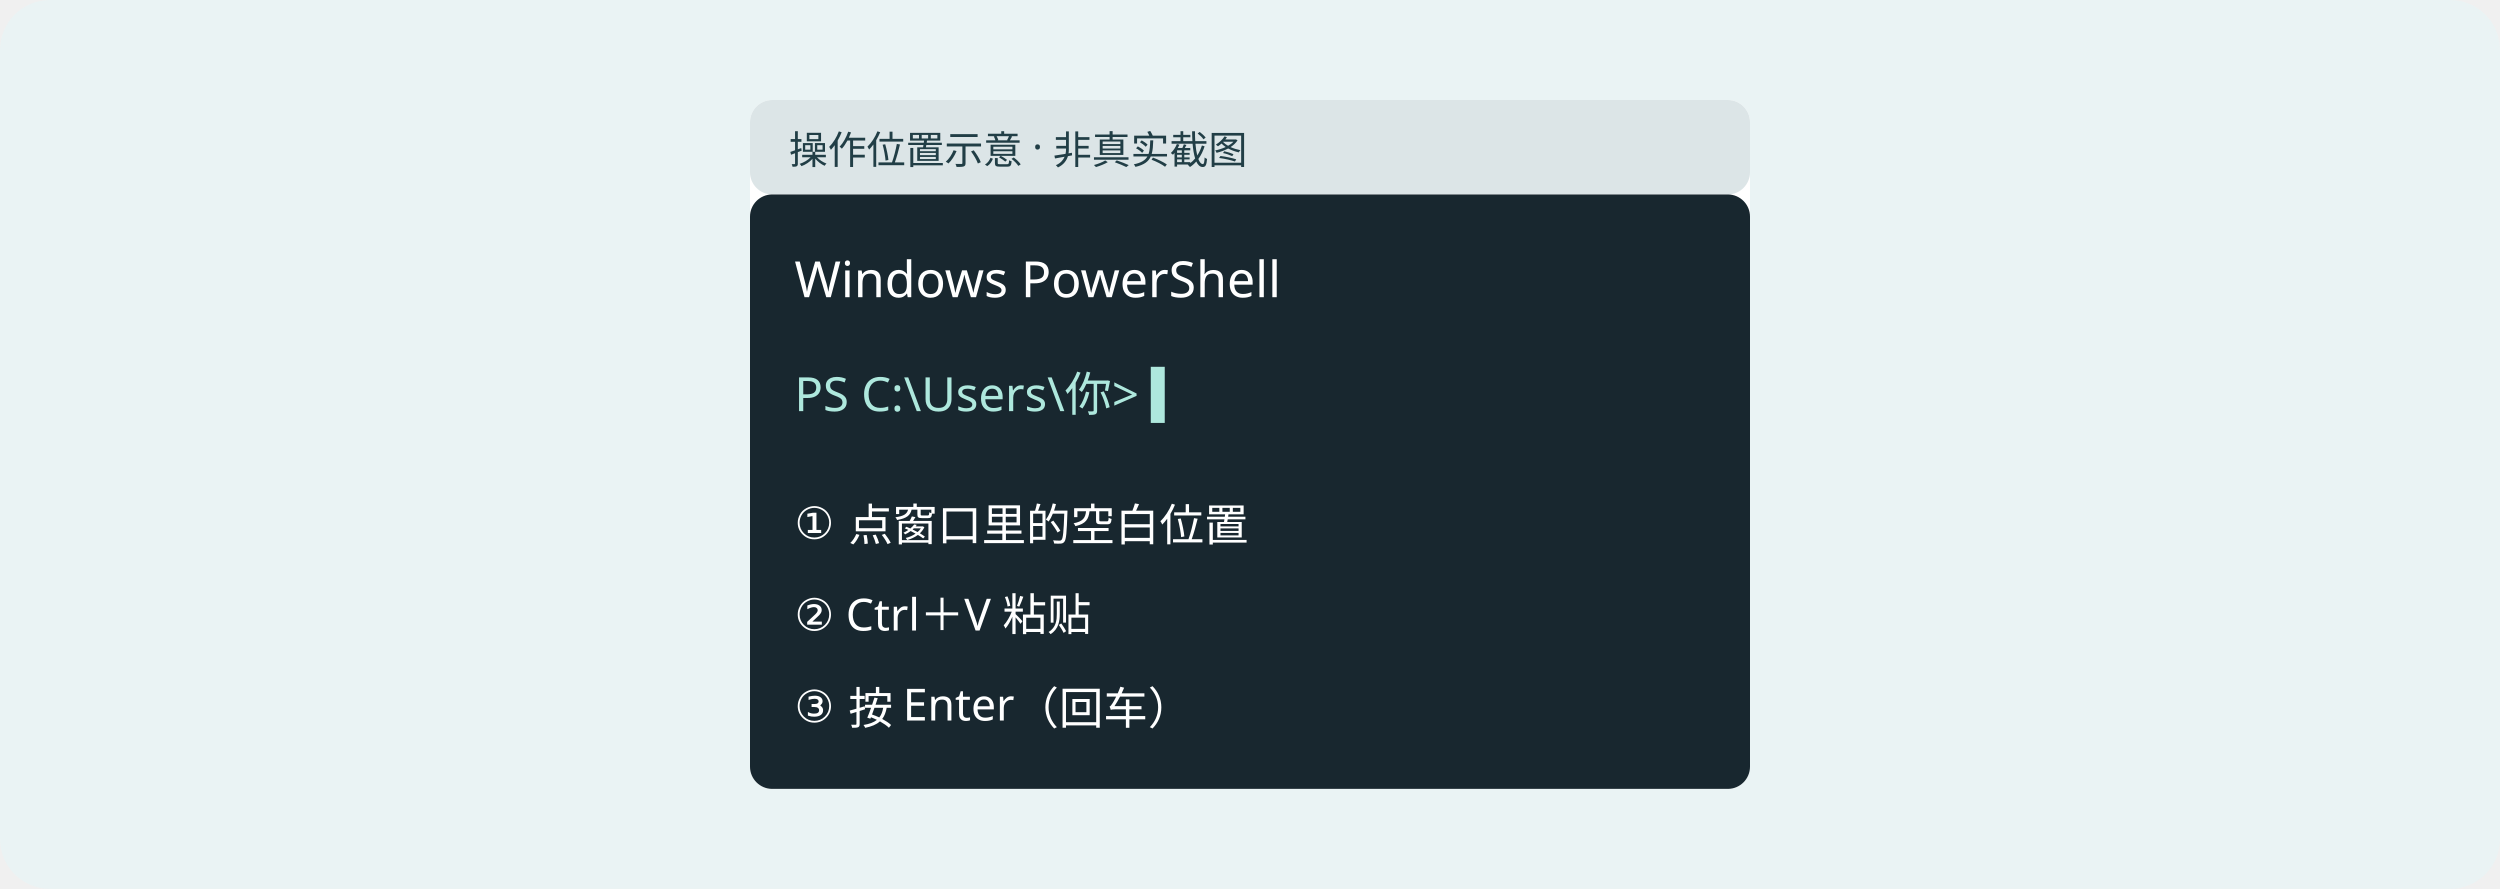
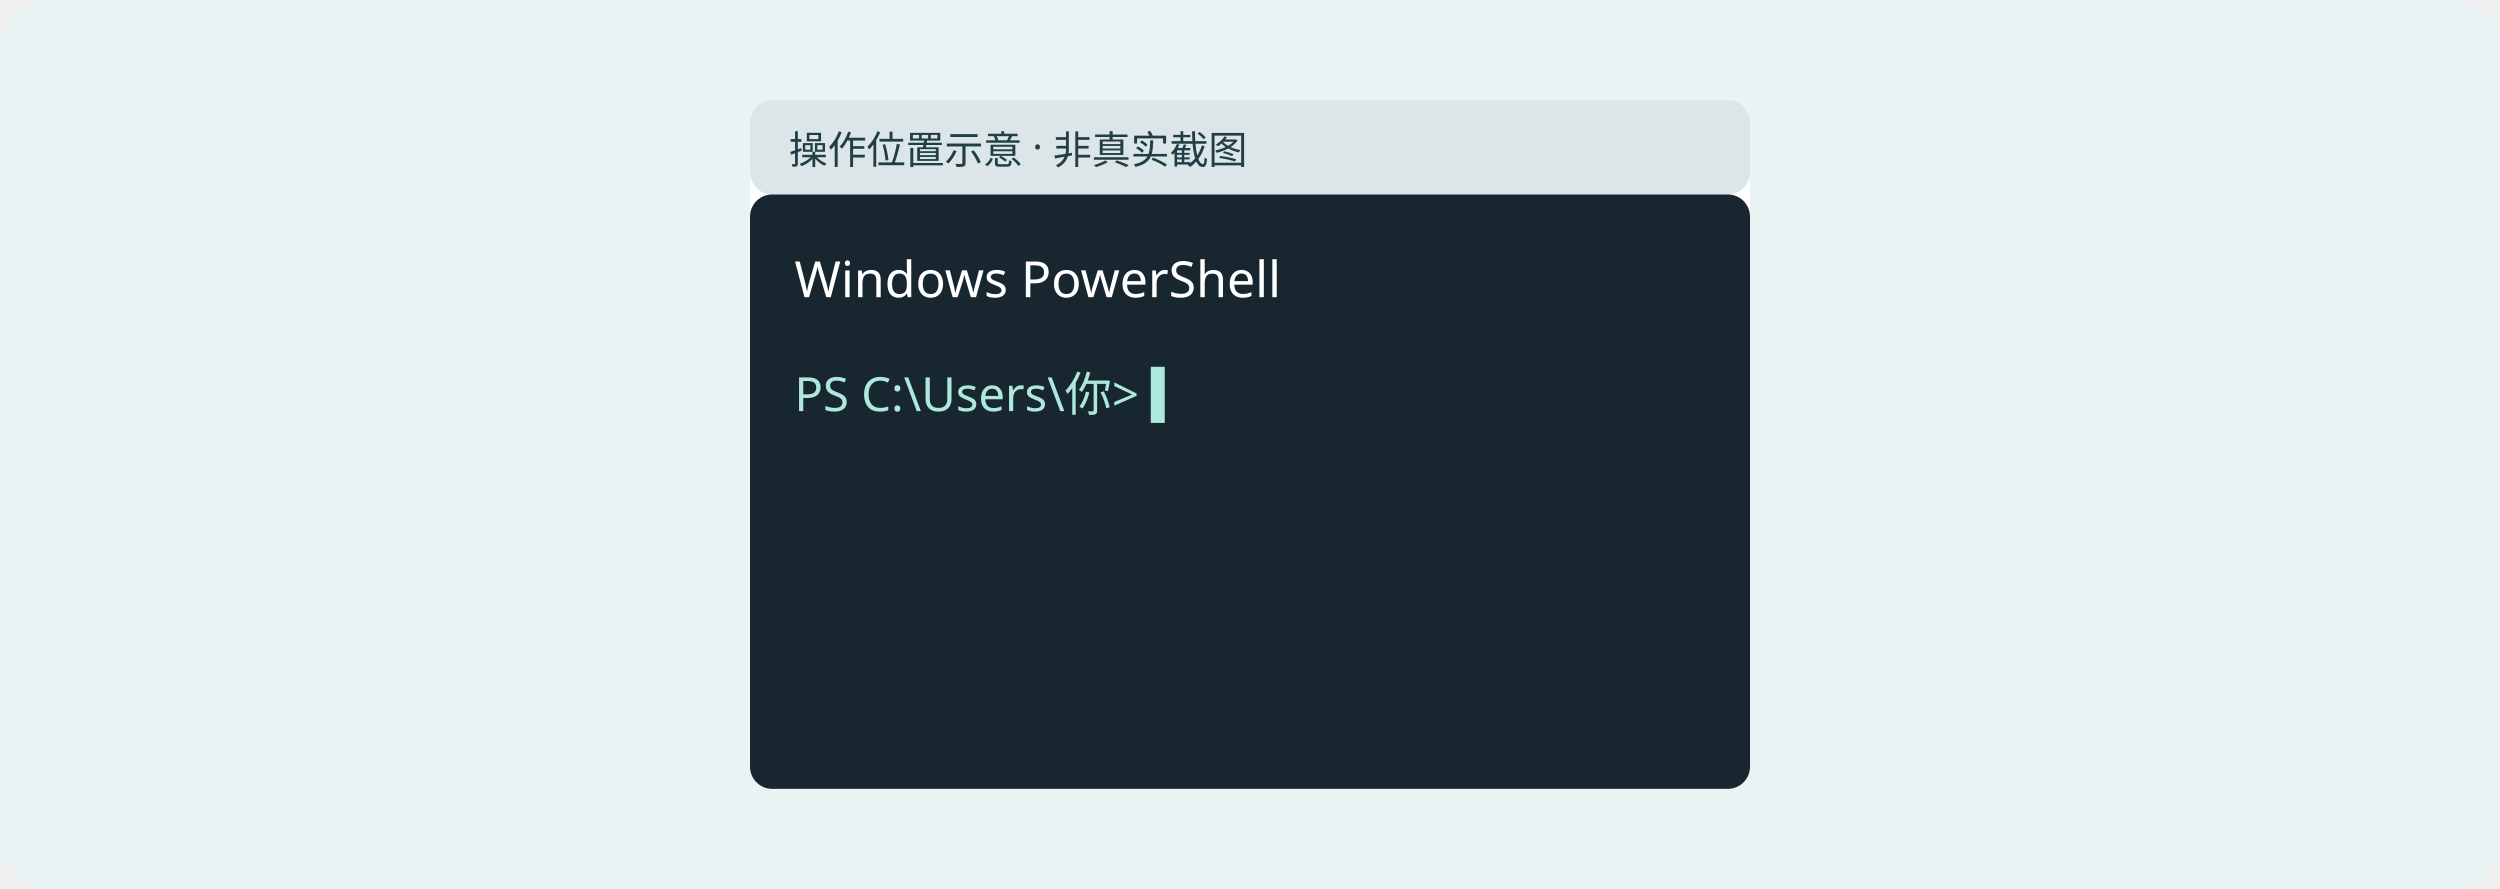
<svg xmlns="http://www.w3.org/2000/svg" viewBox="0 0 900 320">
  <rect width="900" height="320" rx="18" fill="#eaf3f4" />
  <rect x="270.0" y="36" width="360" height="248" rx="8" fill="#fff" />
  <rect x="270.0" y="36" width="360" height="34" rx="8" fill="#dce5e7" />
  <text x="284.0" y="59" font-family="Microsoft YaHei,PingFang SC,sans-serif" font-size="14" fill="#213e46">操作位置示意 · 非真实截图</text>
  <rect x="270.0" y="70" width="360" height="214" rx="8" fill="#18272f" />
  <text x="286.0" y="107" font-family="Microsoft YaHei,PingFang SC,sans-serif" font-size="18" fill="white">Windows PowerShell</text>
  <text x="286.0" y="148" font-family="Microsoft YaHei,PingFang SC,sans-serif" font-size="17" fill="#aee8dd">PS C:\Users\你&gt; ▍</text>
-   <text x="286.0" y="194" font-family="Microsoft YaHei,PingFang SC,sans-serif" font-size="16" fill="white">① 点窗口里的空白位置</text>
-   <text x="286.0" y="227" font-family="Microsoft YaHei,PingFang SC,sans-serif" font-size="16" fill="white">② Ctrl＋V 粘贴</text>
-   <text x="286.0" y="260" font-family="Microsoft YaHei,PingFang SC,sans-serif" font-size="16" fill="white">③ 按 Enter（回车）</text>
</svg>
